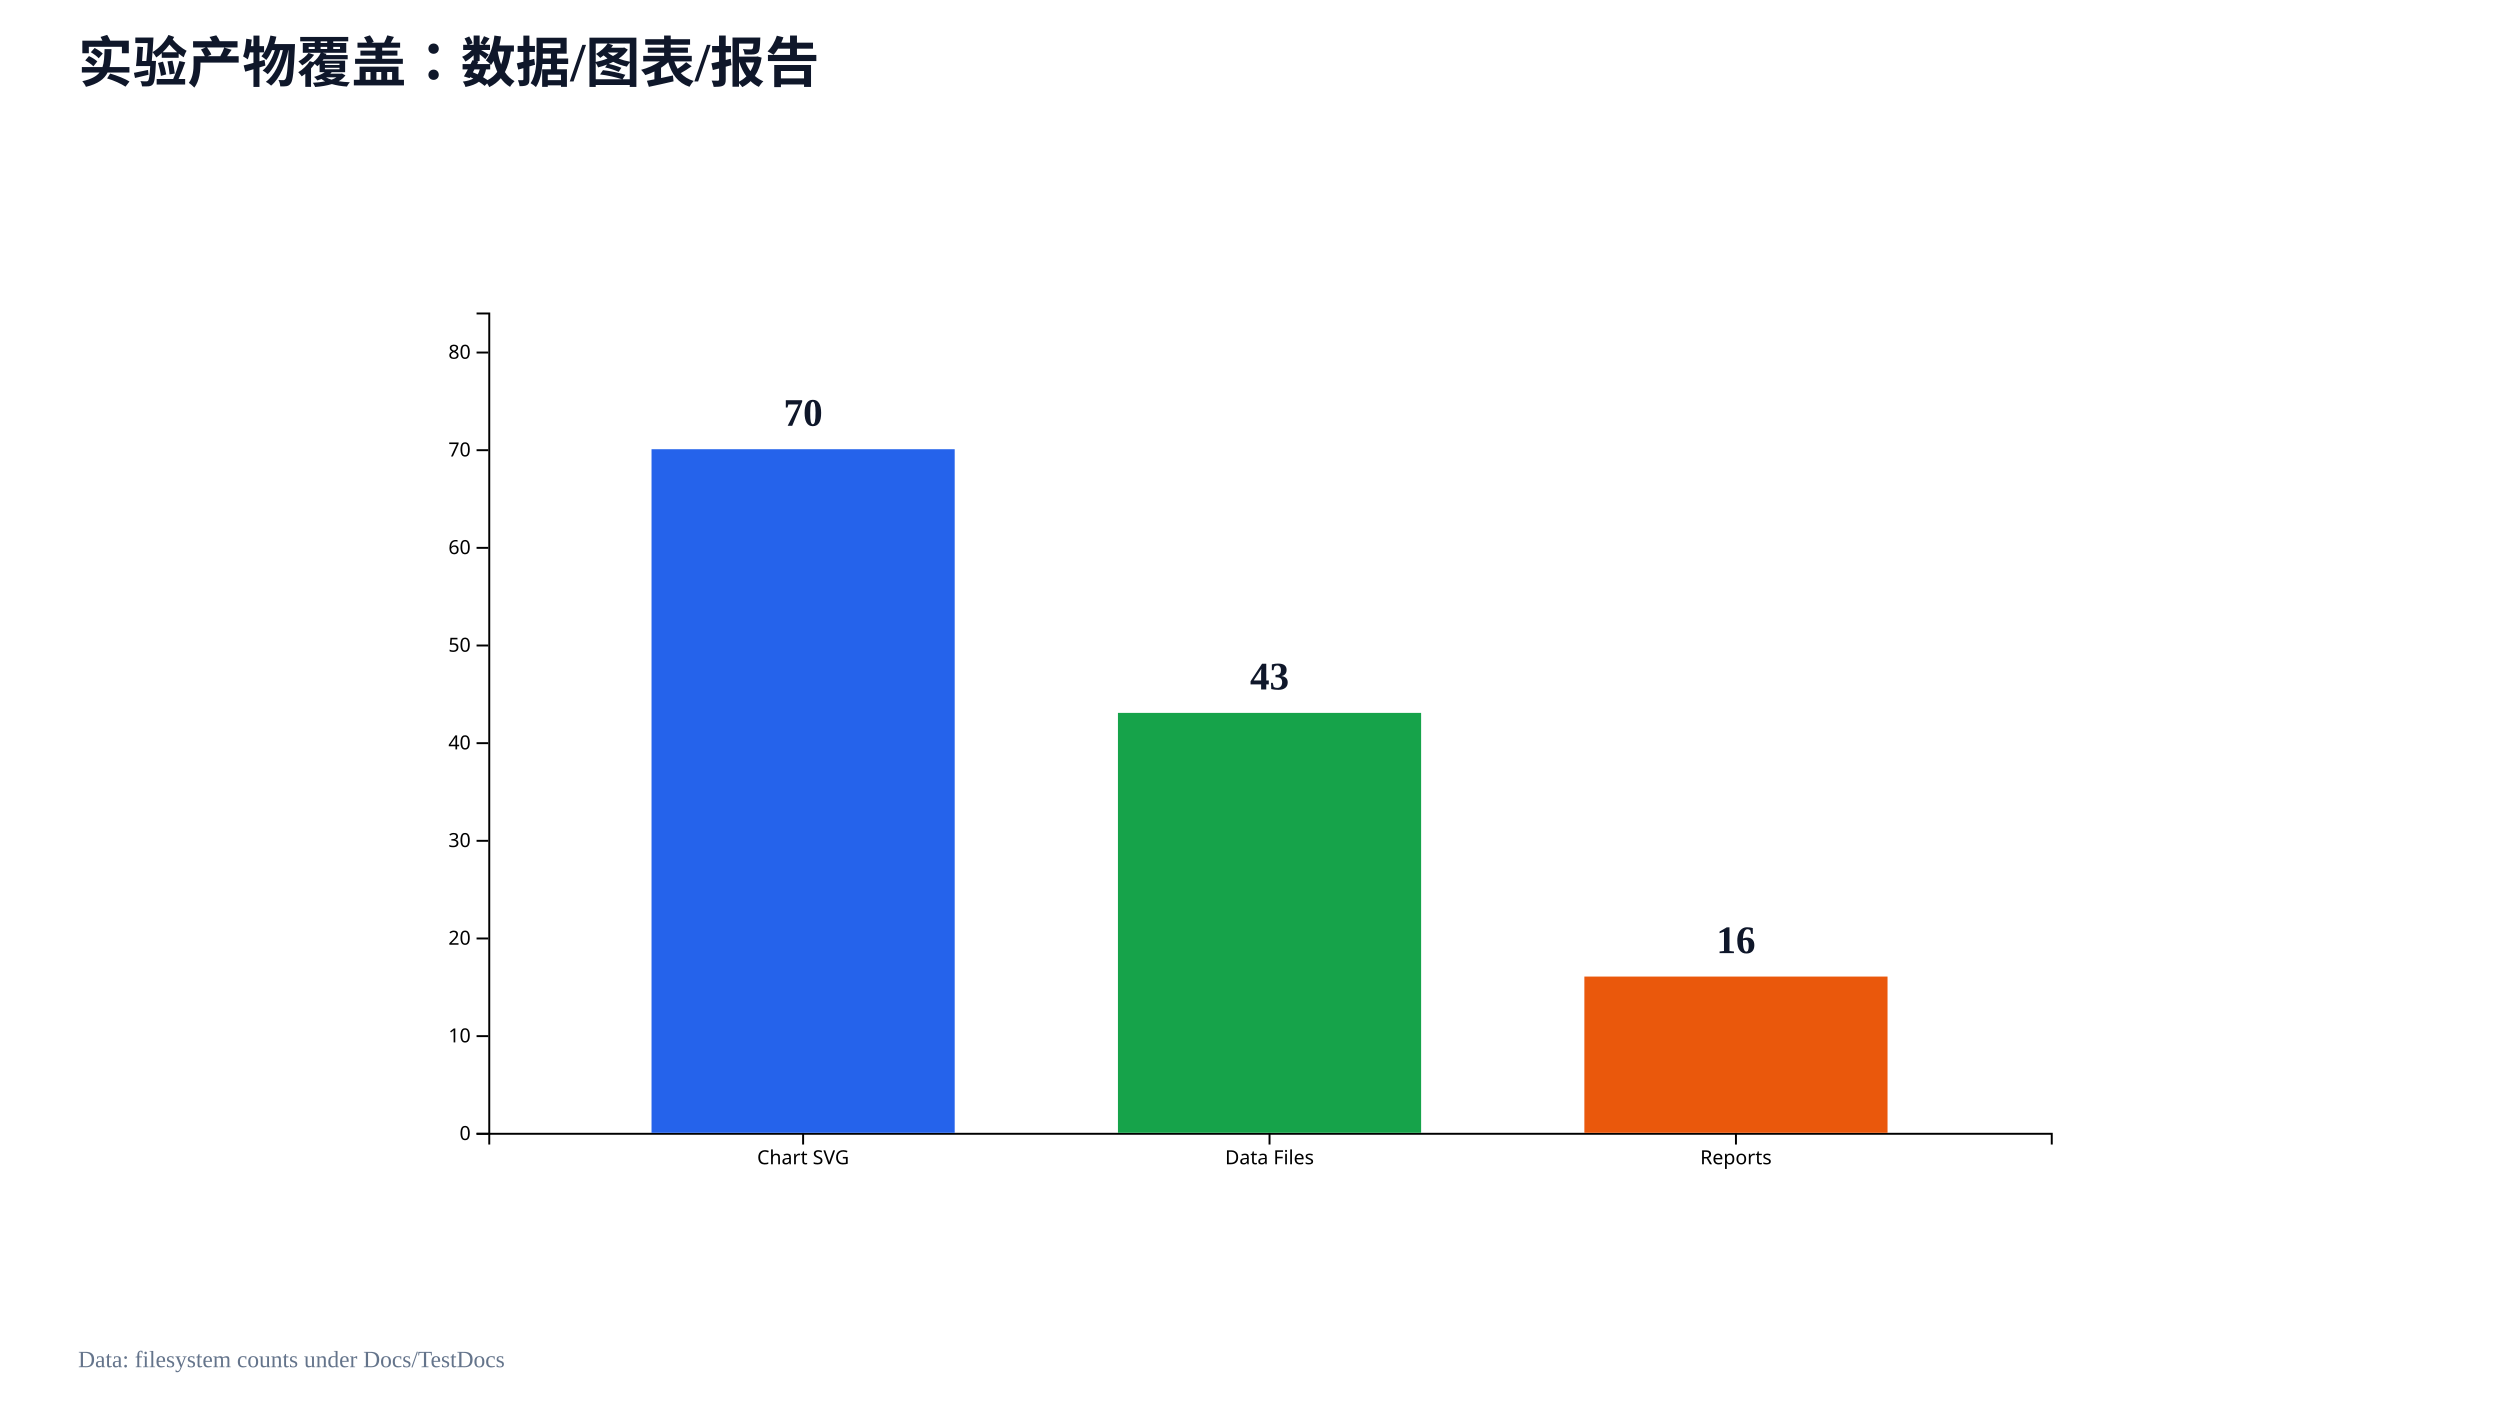
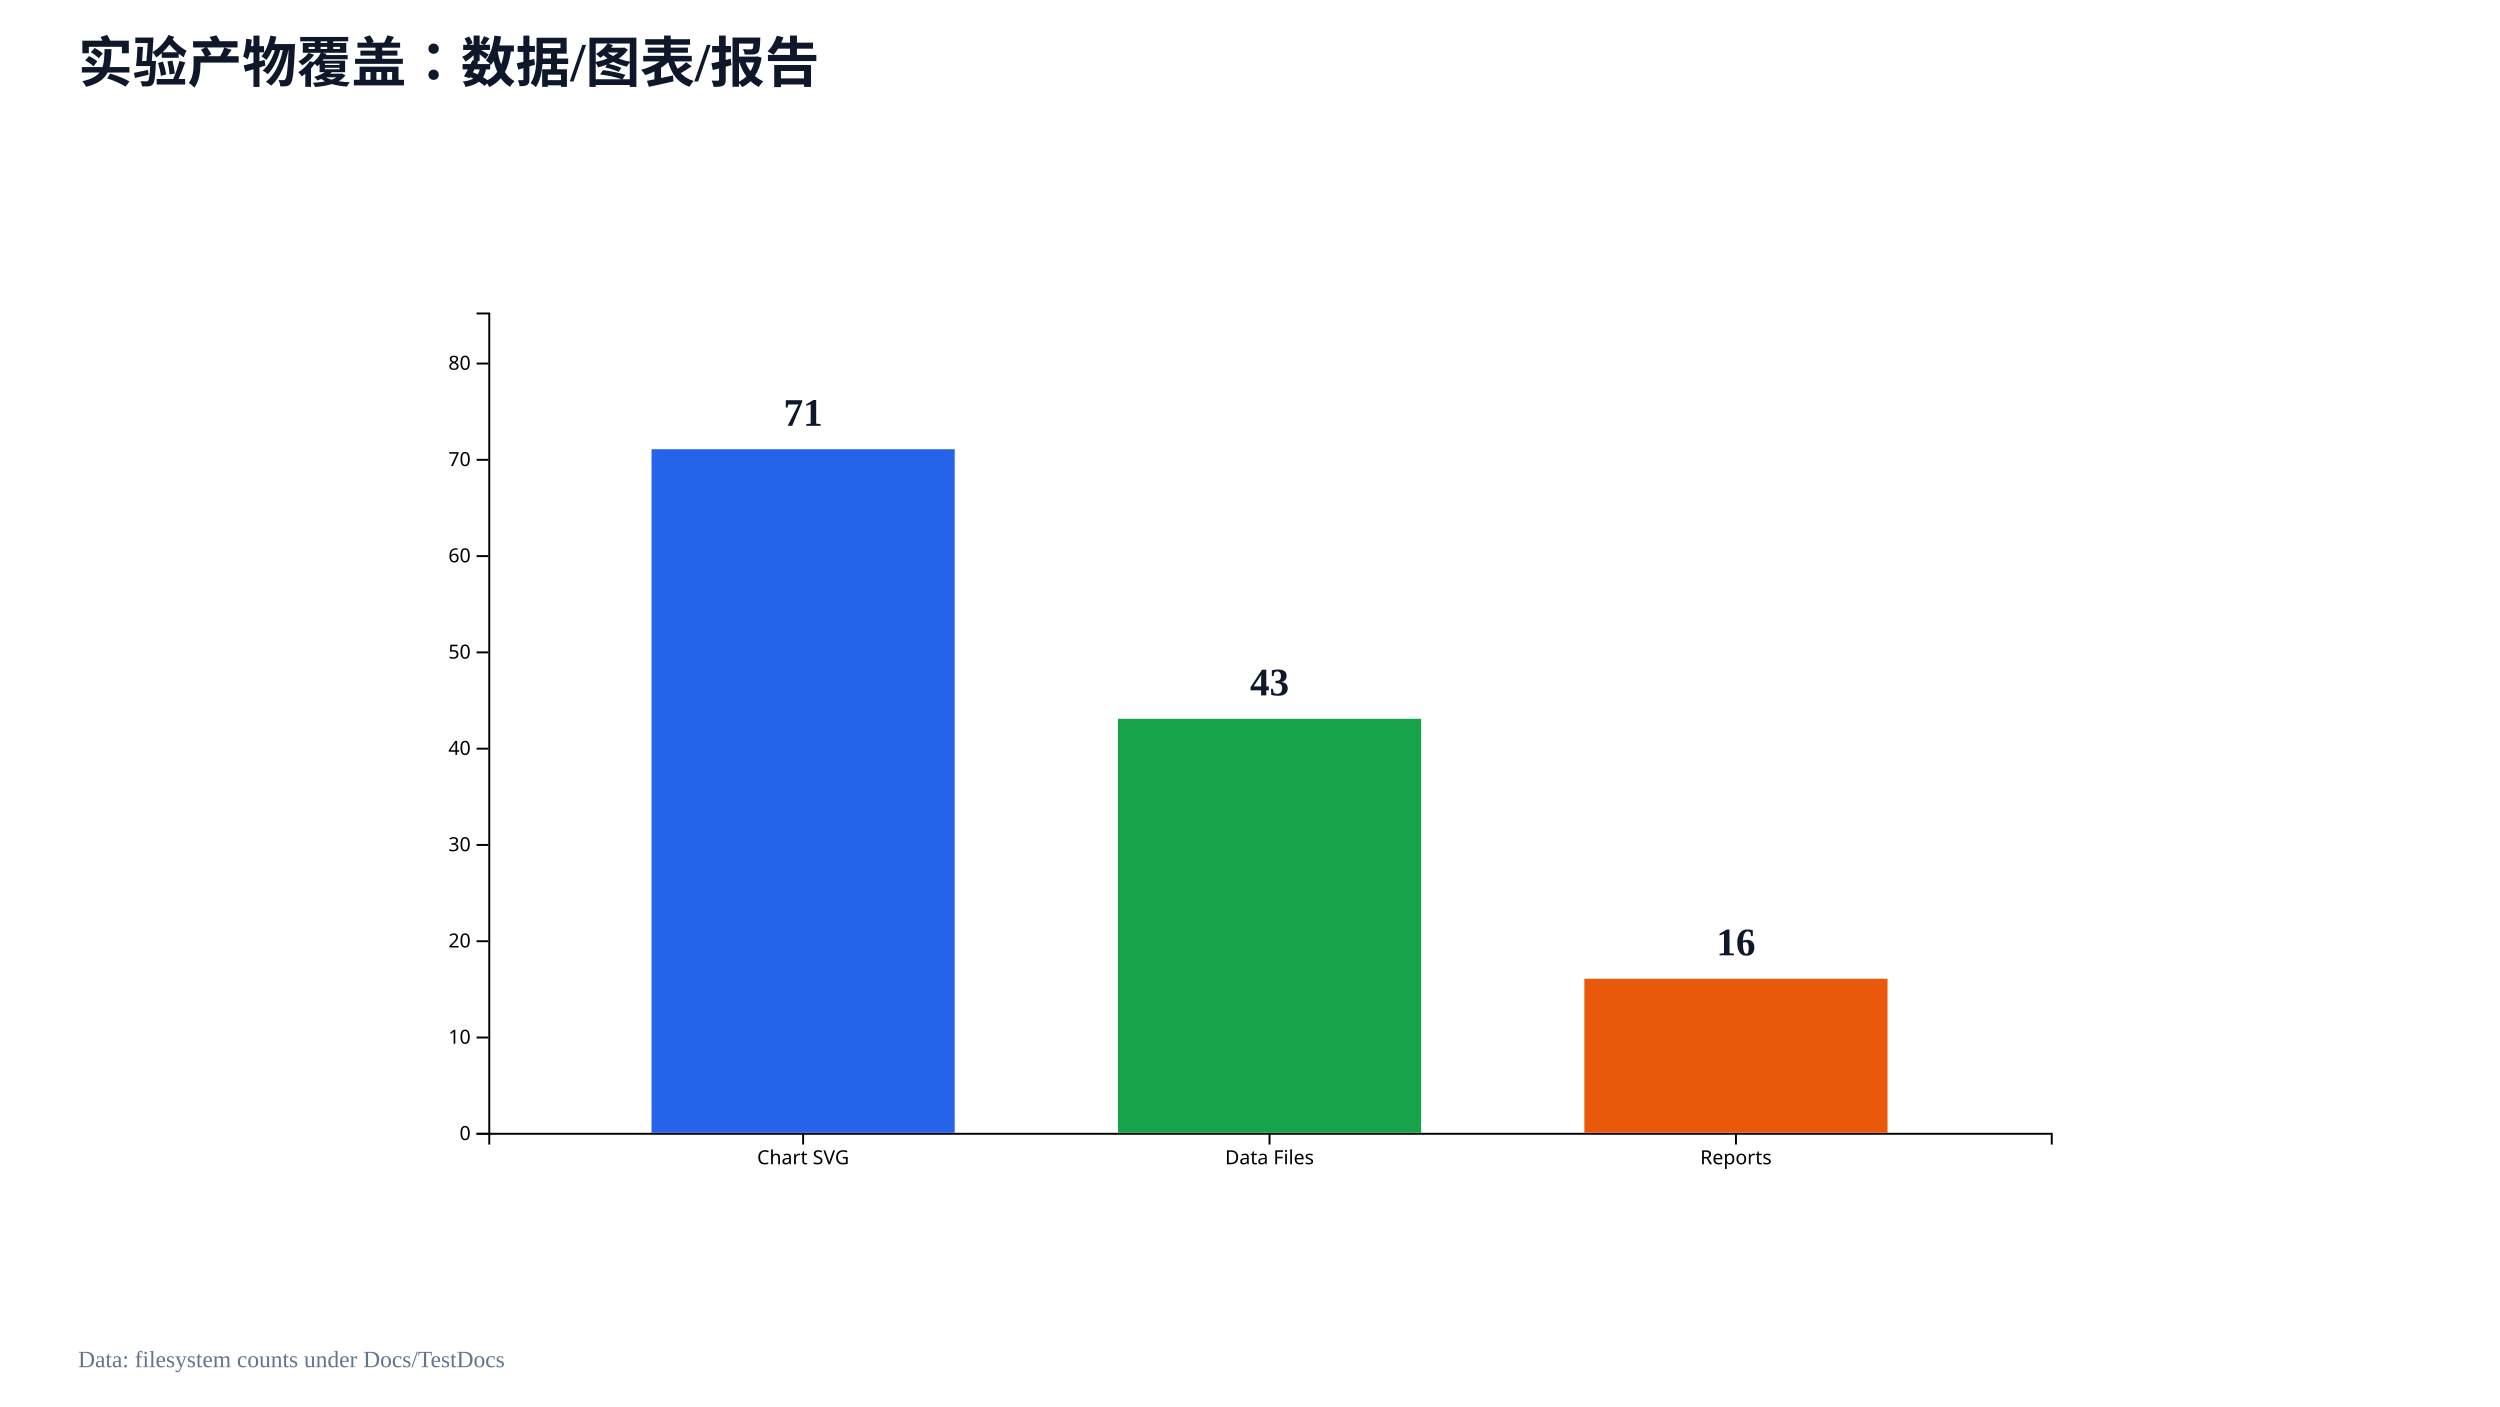
<svg xmlns="http://www.w3.org/2000/svg" width="1280" height="720" style="background: rgb(255, 255, 255);">
  <text x="40" y="42" font-size="28" font-weight="700" fill="#0f172a">实验产物覆盖：数据/图表/报告</text>
  <g transform="translate(0,580)" fill="none" font-size="10" font-family="sans-serif" text-anchor="middle">
    <path class="domain" stroke="currentColor" d="M250.5,6V0.5H1050.5V6" />
    <g class="tick" opacity="1" transform="translate(411.194,0)">
      <line stroke="currentColor" y2="6" />
      <text fill="currentColor" y="9" dy="0.71em">Chart SVG</text>
    </g>
    <g class="tick" opacity="1" transform="translate(650,0)">
      <line stroke="currentColor" y2="6" />
      <text fill="currentColor" y="9" dy="0.71em">Data Files</text>
    </g>
    <g class="tick" opacity="1" transform="translate(888.806,0)">
      <line stroke="currentColor" y2="6" />
      <text fill="currentColor" y="9" dy="0.71em">Reports</text>
    </g>
  </g>
  <g transform="translate(250,0)" fill="none" font-size="10" font-family="sans-serif" text-anchor="end">
    <path class="domain" stroke="currentColor" d="M-6,580.5H0.5V160.5H-6" />
    <g class="tick" opacity="1" transform="translate(0,580.5)">
      <line stroke="currentColor" x2="-6" />
      <text fill="currentColor" x="-9" dy="0.32em">0</text>
    </g>
-     <g class="tick" opacity="1" transform="translate(0,530.5)">
+     <g class="tick" opacity="1" transform="translate(0,531.2042)">
      <line stroke="currentColor" x2="-6" />
      <text fill="currentColor" x="-9" dy="0.32em">10</text>
    </g>
-     <g class="tick" opacity="1" transform="translate(0,480.5)">
+     <g class="tick" opacity="1" transform="translate(0,481.9085)">
      <line stroke="currentColor" x2="-6" />
      <text fill="currentColor" x="-9" dy="0.32em">20</text>
    </g>
-     <g class="tick" opacity="1" transform="translate(0,430.5)">
+     <g class="tick" opacity="1" transform="translate(0,432.6127)">
      <line stroke="currentColor" x2="-6" />
      <text fill="currentColor" x="-9" dy="0.32em">30</text>
    </g>
-     <g class="tick" opacity="1" transform="translate(0,380.5)">
+     <g class="tick" opacity="1" transform="translate(0,383.3169)">
      <line stroke="currentColor" x2="-6" />
      <text fill="currentColor" x="-9" dy="0.32em">40</text>
    </g>
-     <g class="tick" opacity="1" transform="translate(0,330.5)">
+     <g class="tick" opacity="1" transform="translate(0,334.0211)">
      <line stroke="currentColor" x2="-6" />
      <text fill="currentColor" x="-9" dy="0.32em">50</text>
    </g>
-     <g class="tick" opacity="1" transform="translate(0,280.5)">
+     <g class="tick" opacity="1" transform="translate(0,284.7254)">
      <line stroke="currentColor" x2="-6" />
      <text fill="currentColor" x="-9" dy="0.32em">60</text>
    </g>
-     <g class="tick" opacity="1" transform="translate(0,230.5)">
+     <g class="tick" opacity="1" transform="translate(0,235.4296)">
      <line stroke="currentColor" x2="-6" />
      <text fill="currentColor" x="-9" dy="0.32em">70</text>
    </g>
-     <g class="tick" opacity="1" transform="translate(0,180.5)">
+     <g class="tick" opacity="1" transform="translate(0,186.1338)">
      <line stroke="currentColor" x2="-6" />
      <text fill="currentColor" x="-9" dy="0.32em">80</text>
    </g>
  </g>
  <rect x="333.582" y="230" width="155.224" height="350" fill="#2563eb" />
-   <text x="411.194" y="218" text-anchor="middle" font-size="20" font-weight="700" fill="#0f172a">70</text>
-   <rect x="572.388" y="365" width="155.224" height="215" fill="#16a34a" />
-   <text x="650" y="353" text-anchor="middle" font-size="20" font-weight="700" fill="#0f172a">43</text>
-   <rect x="811.194" y="500" width="155.224" height="80" fill="#ea580c" />
-   <text x="888.806" y="488" text-anchor="middle" font-size="20" font-weight="700" fill="#0f172a">16</text>
+   <text x="411.194" y="218" text-anchor="middle" font-size="20" font-weight="700" fill="#0f172a">71</text>
+   <rect x="572.388" y="368.028" width="155.224" height="211.972" fill="#16a34a" />
+   <text x="650" y="356.028" text-anchor="middle" font-size="20" font-weight="700" fill="#0f172a">43</text>
+   <rect x="811.194" y="501.127" width="155.224" height="78.873" fill="#ea580c" />
+   <text x="888.806" y="489.127" text-anchor="middle" font-size="20" font-weight="700" fill="#0f172a">16</text>
  <text x="40" y="700" font-size="12" fill="#64748b">Data: filesystem counts under Docs/TestDocs</text>
</svg>
